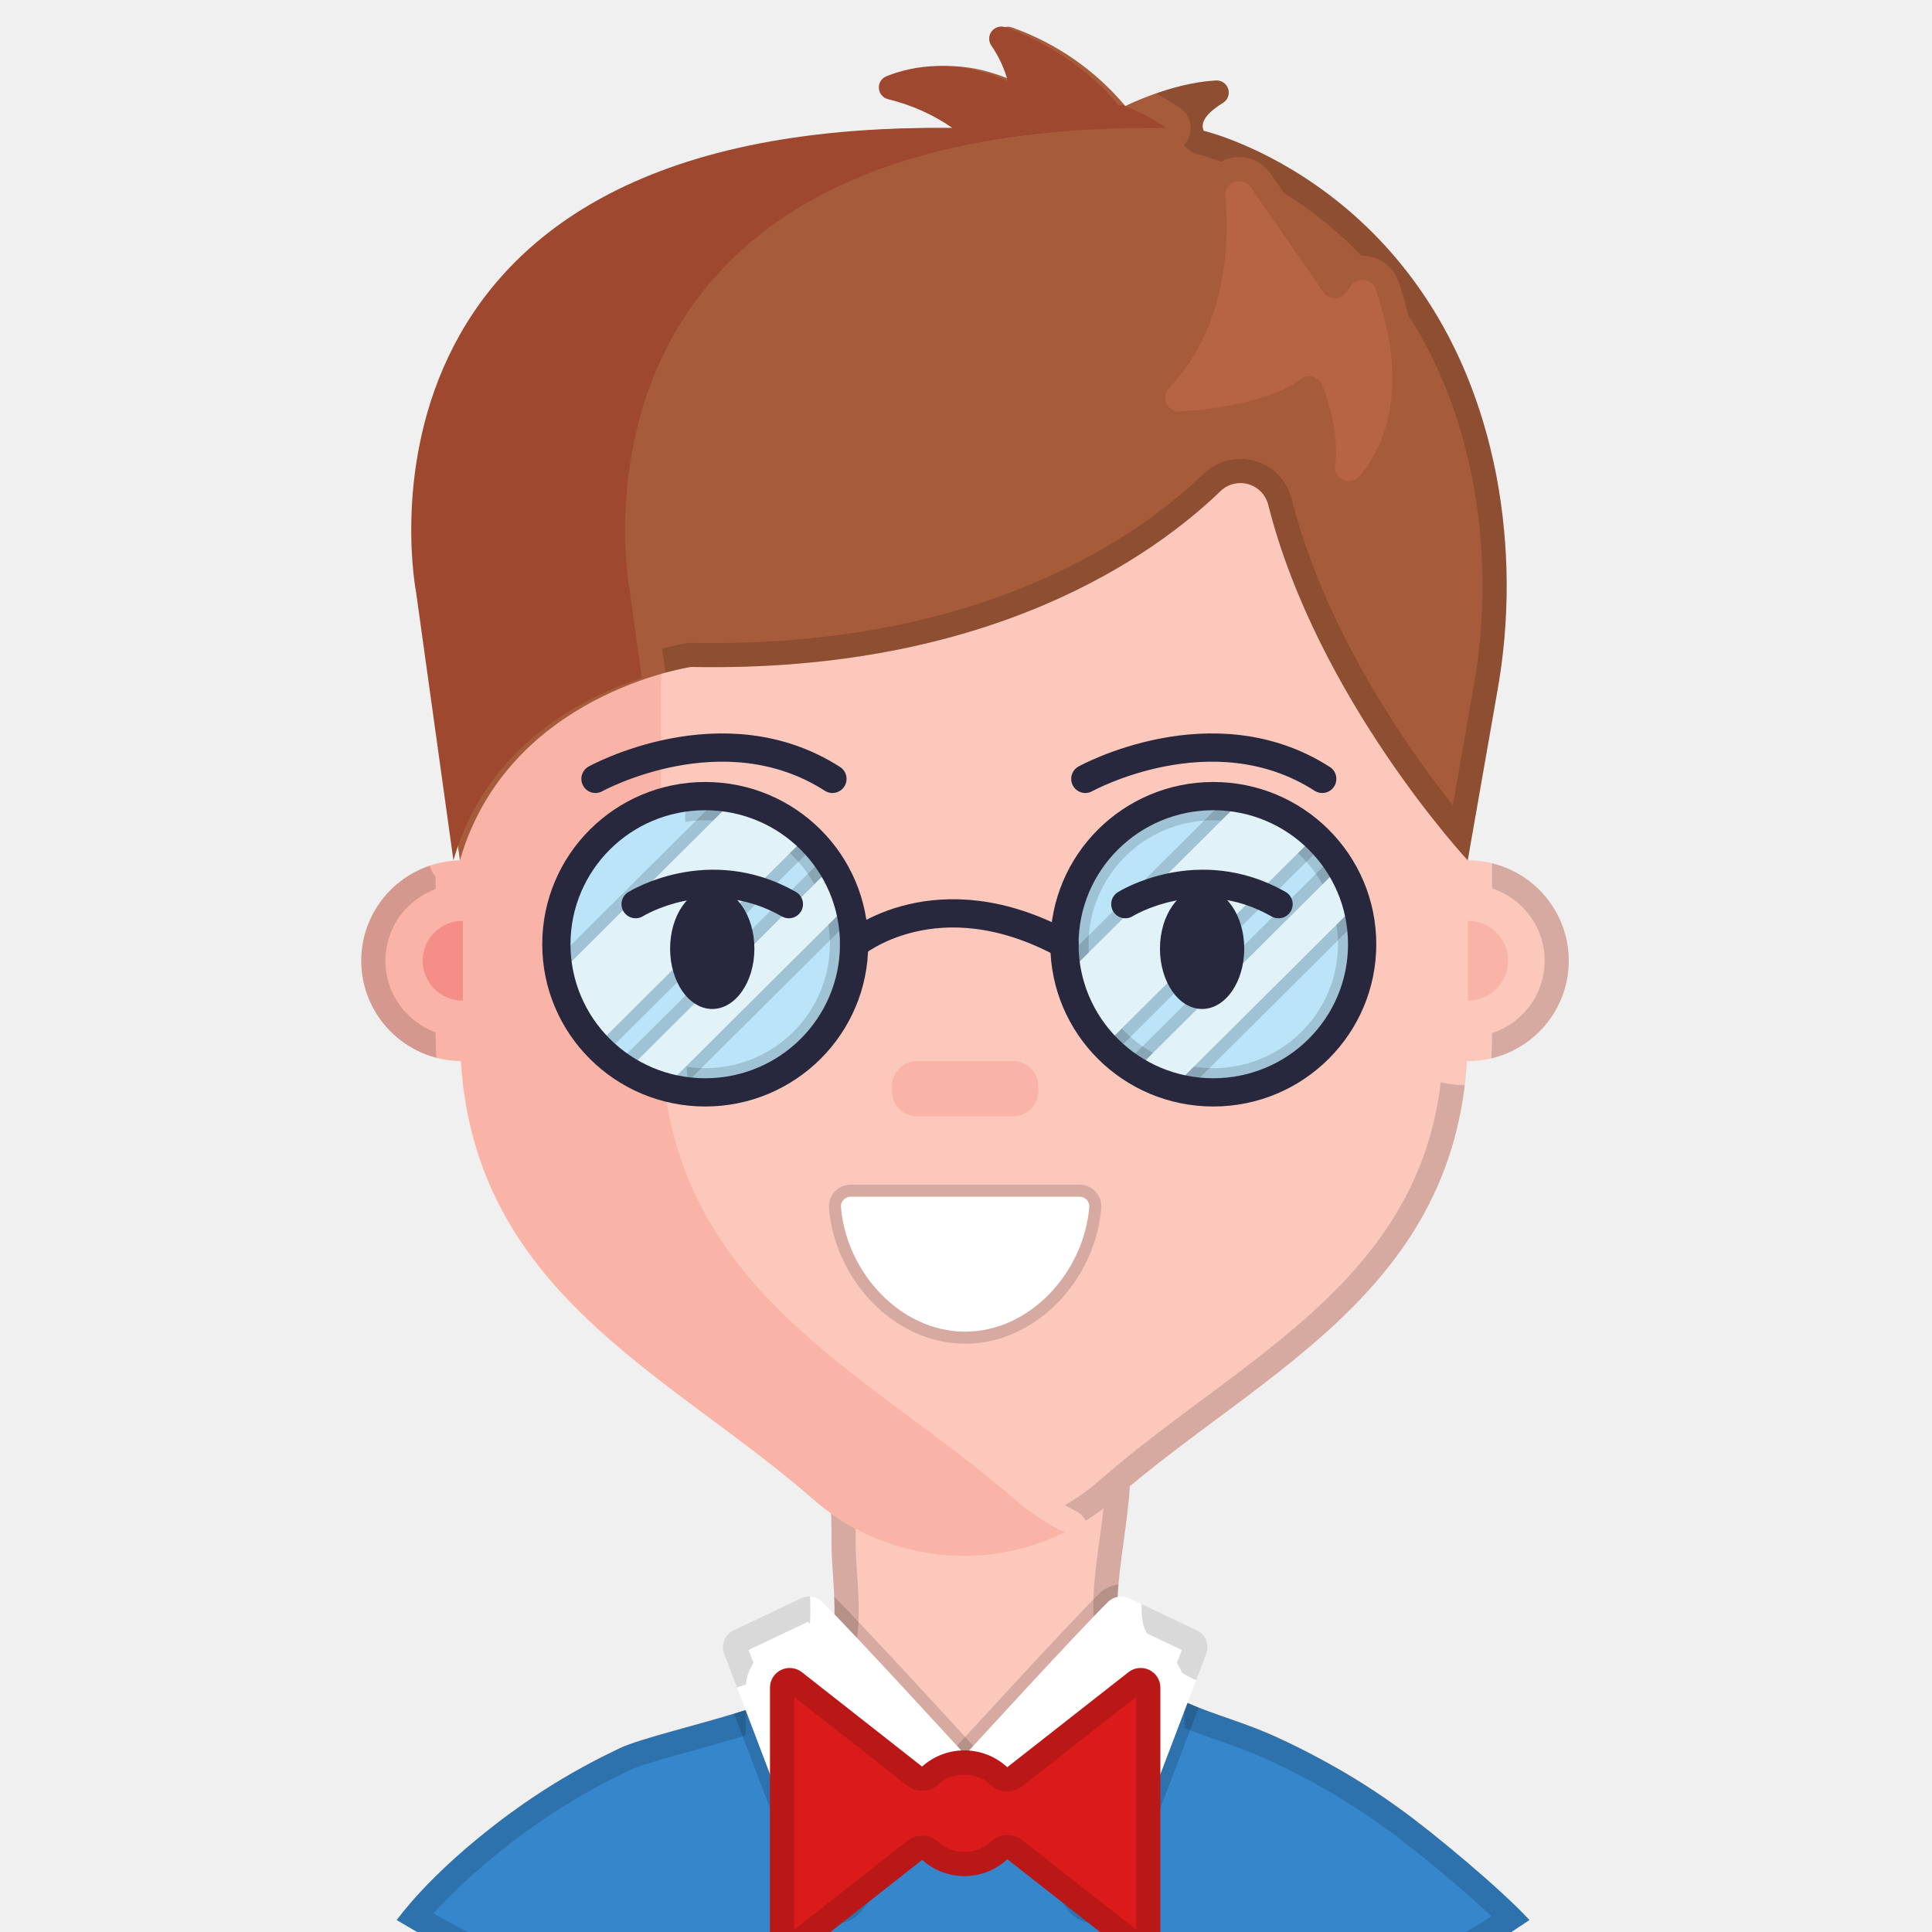
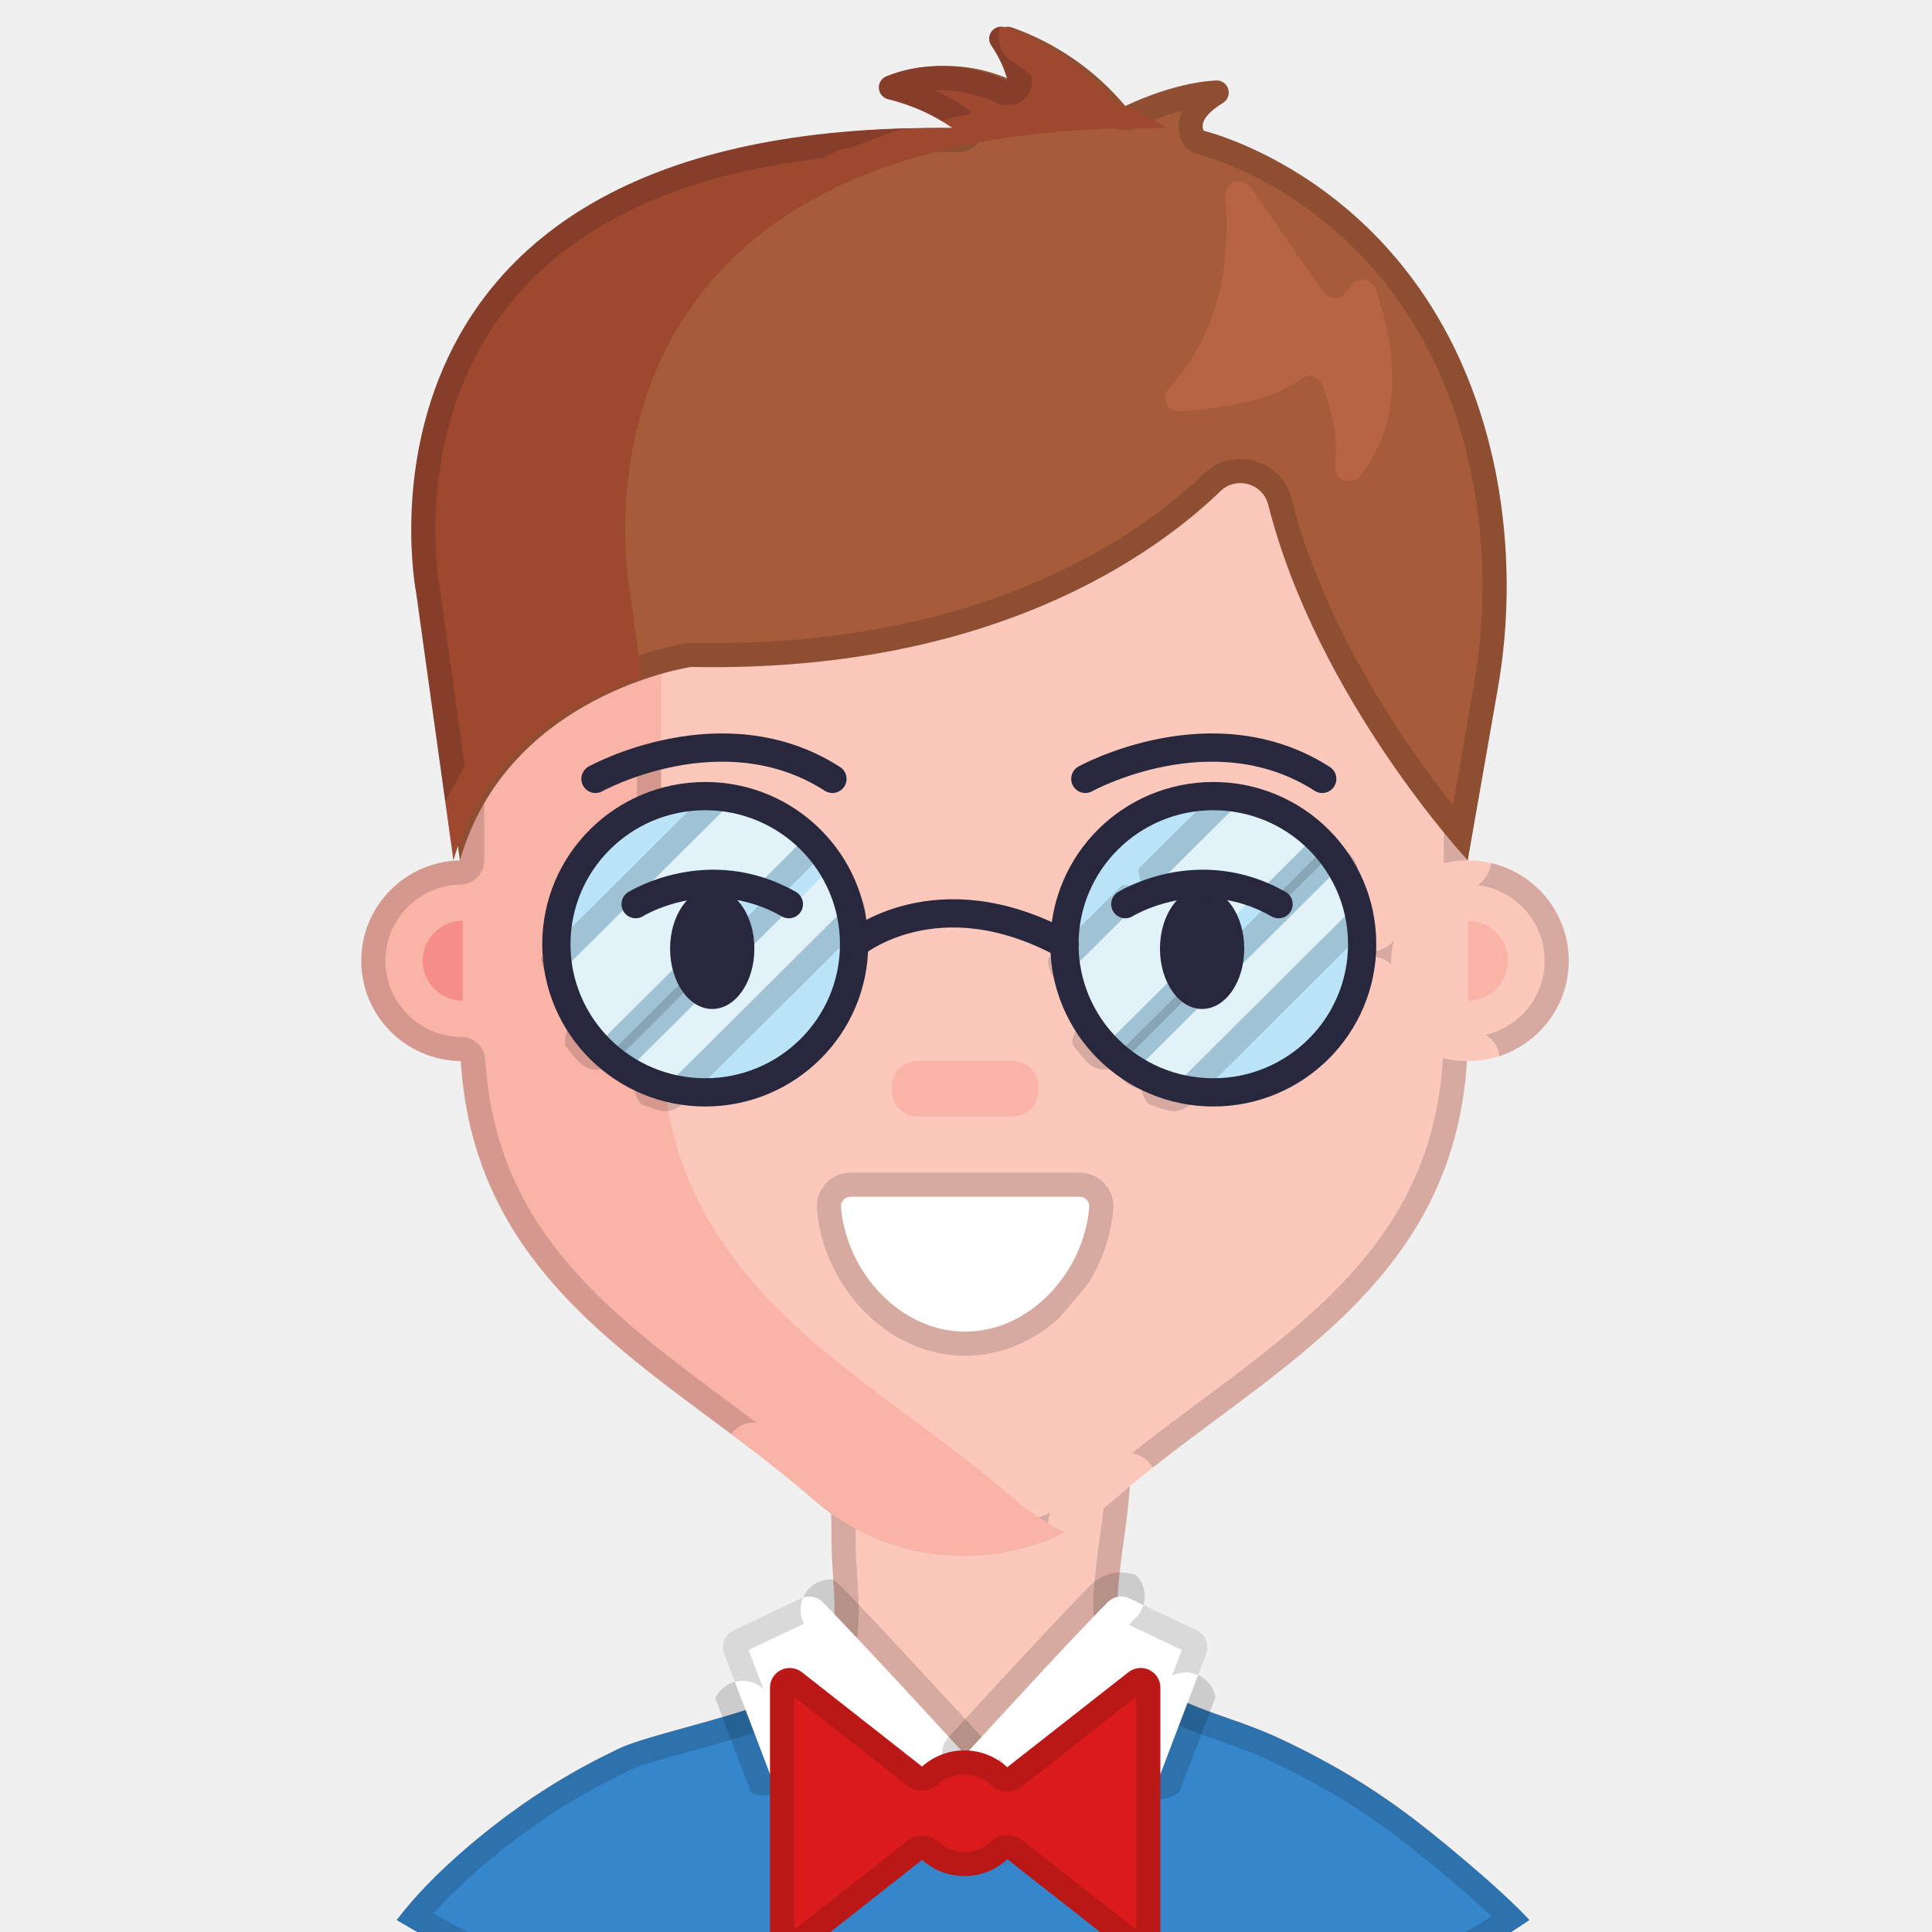
<svg xmlns="http://www.w3.org/2000/svg" id="Layer_1" viewBox="0 0 160 160">
+   <style>.abl{fill:none;stroke:#000;stroke-opacity:0.15;stroke-width:4;stroke-linejoin:round}.abc,.abk{fill:none;stroke:#000;stroke-width:5;stroke-linecap:round;stroke-linejoin:round}.abk{stroke:#fff}</style>
  <defs>
    <style>.cls-1{fill:#db1b1b;}.cls-2{fill:#fab3a7;}.cls-3{fill:#fcc8bc;}.cls-4{fill:#9e4830;}.cls-5{fill:#fff;}.cls-6{fill:#a65c3b;}.cls-7{fill:#f58d89;}.cls-8{fill:#bbe4f9;}.cls-9{fill:#3586cb;}.cls-10{fill:#e1f2f9;}.cls-11{fill:none;stroke:#27273d;stroke-linecap:round;stroke-width:2.339px;}.cls-12{fill:#b76444;}.cls-13{fill:#27273d;}</style>
  </defs>
  <g id="Avatars">
    <g id="Artboard">
      <g id="Men">
        <g id="Avatar-Users2_37">
          <g id="Icons">
            <g fill="#fcc8bc">
              <path d="M123.741,156.7c-27.288,16.146-61.293,16.032-88.471-.298,2.416-2.604,5.105-4.943,8.021-6.976,2.107-1.47,4.316-2.789,6.611-3.948l.776-.381c.205-.107.417-.207.625-.308,1.764-.832,6.486-1.909,10.45-3.165.705-.223,1.377-.446,2.015-.669h0c1.522-.558,2.795-1.153,3.517-1.772.111-.09.214-.188.309-.294.18-.208.342-.432.484-.669.773-1.26,1.008-2.841,1.031-4.506h0c.034-2.039-.249-4.188-.249-5.993,0-.896,0-1.671-.034-2.387h0c-.185-7.13-.964-4.927,5.223-6.993.706-.161,1.424-.266,2.146-.314,4.683-.461,15.116-.852,16.362.314.941.876,1.125,2.647,1.008,4.763h0c-.161,2.878-.887,6.395-1.008,9.159-.057,1.284.02,2.403.336,3.222.361.964.871,1.867,1.512,2.674h0c.485.602,1.05,1.136,1.68,1.588h0c.705.502,1.461.928,2.257,1.27h0c2.187.979,4.773,1.625,7.541,2.905,1.014.468,2.0.955,2.956,1.461.306.16.608.334.907.488,2.137,1.162,4.196,2.462,6.164,3.891,2.841,2.04,5.464,4.365,7.83,6.936h0Z" id="ab0" />
            </g>
-             <mask id="am0" maskUnits="userSpaceOnUse" x="0" y="0" width="160" height="160">
-               <use href="#ab0" fill="#fff" />
-               <use href="#ab1" fill="#000" stroke="#000" stroke-width="4" stroke-linejoin="round" />
-               <use href="#ab25" fill="#000" stroke="#000" stroke-width="4" stroke-linejoin="round" />
-             </mask>
-             <use href="#ab0" fill="none" stroke="#000" stroke-opacity="0.15" stroke-width="4" stroke-linejoin="round" mask="url(#am0)" />
-             <mask id="ao23_0" maskUnits="userSpaceOnUse" x="0" y="0" width="160" height="160">
+             <mask id="am0" maskUnits="userSpaceOnUse" x="-40" y="-40" width="240" height="240">
              <use href="#ab0" fill="#fff" />
            </mask>
-             <use href="#ab23" fill="none" stroke="#000" stroke-opacity="0.15" stroke-width="2" stroke-linejoin="round" mask="url(#ao23_0)" />
-             <mask id="ao24_0" maskUnits="userSpaceOnUse" x="0" y="0" width="160" height="160">
-               <use href="#ab0" fill="#fff" />
-             </mask>
-             <use href="#ab24" fill="none" stroke="#000" stroke-opacity="0.15" stroke-width="2" stroke-linejoin="round" mask="url(#ao24_0)" />
+             <use class="abl" href="#ab0" mask="url(#am0)" />
            <g fill="#3586cb">
              <path d="M123.731,160.954c-27.288,16.146-63.7,14.385-90.878-1.945,2.932-3.89,7.522-7.55,10.439-9.583,2.107-1.47,4.316-2.789,6.611-3.948l.776-.381c.205-.107.417-.207.625-.308,1.764-.832,6.486-1.909,10.45-3.165.705-.223,1.377-.446,2.015-.669,1.522-.558,2.795-1.153,3.517-1.772.111-.09.214-.188.309-.294.18-.208.342-.432.484-.669l9.197,7.437,1.424,1.147,1.283,1.036,1.29-.866,1.575-1.06,7.961-5.348h.017l3.561-2.4c.485.602,1.05,1.136,1.68,1.588.705.502,1.461.928,2.257,1.27,2.187.979,4.773,1.625,7.541,2.905,1.014.468,2.0.955,2.956,1.461.306.16.608.334.907.488,2.137,1.162,4.196,2.462,6.164,3.891,2.847,2.037,8.399,6.669,10.771,9.239l-2.932,1.945Z" id="ab1" />
            </g>
-             <mask id="am1" maskUnits="userSpaceOnUse" x="0" y="0" width="160" height="160">
-               <use href="#ab1" fill="#fff" />
-               <use href="#ab25" fill="#000" stroke="#000" stroke-width="4" stroke-linejoin="round" />
-             </mask>
-             <use href="#ab1" fill="none" stroke="#000" stroke-opacity="0.15" stroke-width="4" stroke-linejoin="round" mask="url(#am1)" />
-             <mask id="ao23_1" maskUnits="userSpaceOnUse" x="0" y="0" width="160" height="160">
+             <mask id="am1" maskUnits="userSpaceOnUse" x="-40" y="-40" width="240" height="240">
              <use href="#ab1" fill="#fff" />
            </mask>
-             <use href="#ab23" fill="none" stroke="#000" stroke-opacity="0.15" stroke-width="2" stroke-linejoin="round" mask="url(#ao23_1)" />
-             <mask id="ao24_1" maskUnits="userSpaceOnUse" x="0" y="0" width="160" height="160">
-               <use href="#ab1" fill="#fff" />
-             </mask>
-             <use href="#ab24" fill="none" stroke="#000" stroke-opacity="0.15" stroke-width="2" stroke-linejoin="round" mask="url(#ao24_1)" />
+             <use class="abl" href="#ab1" mask="url(#am1)" />
            <g fill="#fcc8bc">
              <path d="M121.565,57.266v28.252c0,21.059-16.852,27.828-29.143,38.544-7.173,6.382-18.02,6.382-25.193,0-12.294-10.717-29.15-17.472-29.15-38.544v-28.252c0-12.96,6.07-24.432,15.374-31.404,6.059-4.594,13.464-7.086,21.082-7.093h10.598c7.617.007,15.023,2.499,21.082,7.093,9.284,6.973,15.351,18.445,15.351,31.404Z" id="ab2" />
            </g>
-             <mask id="am2" maskUnits="userSpaceOnUse" x="0" y="0" width="160" height="160">
+             <mask id="am2" maskUnits="userSpaceOnUse" x="-40" y="-40" width="240" height="240">
              <use href="#ab2" fill="#fff" />
-               <use href="#ab3" fill="#000" stroke="#000" stroke-width="4" stroke-linejoin="round" />
-               <use href="#ab4" fill="#000" stroke="#000" stroke-width="4" stroke-linejoin="round" />
-               <use href="#ab7" fill="#000" stroke="#000" stroke-width="4" stroke-linejoin="round" />
-               <use href="#ab11" fill="#000" stroke="#000" stroke-width="4" stroke-linejoin="round" />
-               <use href="#ab12" fill="#000" stroke="#000" stroke-width="4" stroke-linejoin="round" />
-               <use href="#ab30" fill="#000" stroke="#000" stroke-width="4" stroke-linejoin="round" />
+               <polyline class="abc" points="93.3,122.8 89.3,126.2" />
            </mask>
-             <use href="#ab2" fill="none" stroke="#000" stroke-opacity="0.15" stroke-width="4" stroke-linejoin="round" mask="url(#am2)" />
-             <mask id="ao10_2" maskUnits="userSpaceOnUse" x="0" y="0" width="160" height="160">
-               <use href="#ab2" fill="#fff" />
-             </mask>
-             <use href="#ab10" fill="none" stroke="#000" stroke-opacity="0.15" stroke-width="2" stroke-linejoin="round" mask="url(#ao10_2)" />
-             <mask id="ao15_2" maskUnits="userSpaceOnUse" x="0" y="0" width="160" height="160">
-               <use href="#ab2" fill="#fff" />
-             </mask>
-             <use href="#ab15" fill="none" stroke="#000" stroke-opacity="0.15" stroke-width="2" stroke-linejoin="round" mask="url(#ao15_2)" />
-             <mask id="ao16_2" maskUnits="userSpaceOnUse" x="0" y="0" width="160" height="160">
-               <use href="#ab2" fill="#fff" />
-             </mask>
-             <use href="#ab16" fill="none" stroke="#000" stroke-opacity="0.15" stroke-width="2" stroke-linejoin="round" mask="url(#ao16_2)" />
-             <mask id="ao19_2" maskUnits="userSpaceOnUse" x="0" y="0" width="160" height="160">
-               <use href="#ab2" fill="#fff" />
-             </mask>
-             <use href="#ab19" fill="none" stroke="#000" stroke-opacity="0.15" stroke-width="2" stroke-linejoin="round" mask="url(#ao19_2)" />
-             <mask id="ao20_2" maskUnits="userSpaceOnUse" x="0" y="0" width="160" height="160">
-               <use href="#ab2" fill="#fff" />
-             </mask>
-             <use href="#ab20" fill="none" stroke="#000" stroke-opacity="0.15" stroke-width="2" stroke-linejoin="round" mask="url(#ao20_2)" />
+             <use class="abl" href="#ab2" mask="url(#am2)" />
            <g fill="#fab3a7">
              <path d="M54.746,85.521v-28.256c0-20.173,14.696-36.729,33.409-38.36-1.008-.094-2.015-.137-3.047-.137h-10.564c-20.138,0-36.439,17.238-36.439,38.498v13.986c-4.548.091-8.187,3.785-8.187,8.312s3.639,8.221,8.187,8.312h.081c1.213,19.24,17.242,25.886,29.059,36.188,5.737,5.114,14.023,6.239,20.927,2.841-1.544-.754-2.979-1.71-4.269-2.841-12.304-10.713-29.157-17.469-29.157-38.541Z" id="ab3" />
            </g>
-             <mask id="am3" maskUnits="userSpaceOnUse" x="0" y="0" width="160" height="160">
+             <mask id="am3" maskUnits="userSpaceOnUse" x="-40" y="-40" width="240" height="240">
              <use href="#ab3" fill="#fff" />
-               <use href="#ab2" fill="#000" stroke="#000" stroke-width="4" stroke-linejoin="round" />
-               <use href="#ab7" fill="#000" stroke="#000" stroke-width="4" stroke-linejoin="round" />
-               <use href="#ab11" fill="#000" stroke="#000" stroke-width="4" stroke-linejoin="round" />
-               <use href="#ab12" fill="#000" stroke="#000" stroke-width="4" stroke-linejoin="round" />
+               <polyline class="abc" points="79.7,128.8 75.0,128.2 70.7,126.5 62.5,120.3" />
+               <polyline class="abc" points="54.5,56.0 54.5,61.0" />
+               <polyline class="abc" points="55.2,91.3 56.8,97.7 61.5,105.3 67.7,111.5 87.8,126.7 85.7,127.8 79.7,128.8" />
            </mask>
-             <use href="#ab3" fill="none" stroke="#000" stroke-opacity="0.15" stroke-width="4" stroke-linejoin="round" mask="url(#am3)" />
-             <mask id="ao10_3" maskUnits="userSpaceOnUse" x="0" y="0" width="160" height="160">
-               <use href="#ab3" fill="#fff" />
-             </mask>
-             <use href="#ab10" fill="none" stroke="#000" stroke-opacity="0.15" stroke-width="2" stroke-linejoin="round" mask="url(#ao10_3)" />
-             <mask id="ao14_3" maskUnits="userSpaceOnUse" x="0" y="0" width="160" height="160">
-               <use href="#ab3" fill="#fff" />
-             </mask>
-             <use href="#ab14" fill="none" stroke="#000" stroke-opacity="0.15" stroke-width="2" stroke-linejoin="round" mask="url(#ao14_3)" />
-             <mask id="ao15_3" maskUnits="userSpaceOnUse" x="0" y="0" width="160" height="160">
-               <use href="#ab3" fill="#fff" />
-             </mask>
-             <use href="#ab15" fill="none" stroke="#000" stroke-opacity="0.15" stroke-width="2" stroke-linejoin="round" mask="url(#ao15_3)" />
-             <mask id="ao16_3" maskUnits="userSpaceOnUse" x="0" y="0" width="160" height="160">
-               <use href="#ab3" fill="#fff" />
-             </mask>
-             <use href="#ab16" fill="none" stroke="#000" stroke-opacity="0.15" stroke-width="2" stroke-linejoin="round" mask="url(#ao16_3)" />
-             <mask id="ao18_3" maskUnits="userSpaceOnUse" x="0" y="0" width="160" height="160">
-               <use href="#ab3" fill="#fff" />
-             </mask>
-             <use href="#ab18" fill="none" stroke="#000" stroke-opacity="0.15" stroke-width="2" stroke-linejoin="round" mask="url(#ao18_3)" />
-             <mask id="ao19_3" maskUnits="userSpaceOnUse" x="0" y="0" width="160" height="160">
-               <use href="#ab3" fill="#fff" />
-             </mask>
-             <use href="#ab19" fill="none" stroke="#000" stroke-opacity="0.15" stroke-width="2" stroke-linejoin="round" mask="url(#ao19_3)" />
+             <use class="abl" href="#ab3" mask="url(#am3)" />
            <g fill="#fcc8bc">
              <ellipse cx="121.565" cy="79.565" rx="8.354" ry="8.313" id="ab4" />
            </g>
-             <mask id="am4" maskUnits="userSpaceOnUse" x="0" y="0" width="160" height="160">
+             <mask id="am4" maskUnits="userSpaceOnUse" x="-40" y="-40" width="240" height="240">
              <use href="#ab4" fill="#fff" />
-               <use href="#ab2" fill="#000" stroke="#000" stroke-width="4" stroke-linejoin="round" />
-               <use href="#ab11" fill="#000" stroke="#000" stroke-width="4" stroke-linejoin="round" />
+               <polyline class="abc" points="121.7,87.8 116.0,85.8 113.5,81.7" />
+               <polyline class="abc" points="113.5,76.3 116.7,72.5 121.0,71.2" />
            </mask>
-             <use href="#ab4" fill="none" stroke="#000" stroke-opacity="0.15" stroke-width="4" stroke-linejoin="round" mask="url(#am4)" />
-             <mask id="ao19_4" maskUnits="userSpaceOnUse" x="0" y="0" width="160" height="160">
-               <use href="#ab4" fill="#fff" />
-             </mask>
-             <use href="#ab19" fill="none" stroke="#000" stroke-opacity="0.15" stroke-width="2" stroke-linejoin="round" mask="url(#ao19_4)" />
-             <mask id="ao20_4" maskUnits="userSpaceOnUse" x="0" y="0" width="160" height="160">
-               <use href="#ab4" fill="#fff" />
-             </mask>
-             <use href="#ab20" fill="none" stroke="#000" stroke-opacity="0.15" stroke-width="2" stroke-linejoin="round" mask="url(#ao20_4)" />
+             <use class="abl" href="#ab4" mask="url(#am4)" />
            <path id="Path-5" class="cls-11" d="M49.315,64.503s10.531-5.836,19.624,0" />
            <path id="Path-6" class="cls-11" d="M89.882,64.503s10.531-5.836,19.62,0" />
-             <g fill="#fab3a7">
-               <rect x="73.859" y="87.875" width="12.136" height="4.579" rx="2.099" ry="2.099" id="ab7" />
-             </g>
-             <mask id="ao18_7" maskUnits="userSpaceOnUse" x="0" y="0" width="160" height="160">
-               <use href="#ab7" fill="#fff" />
-             </mask>
-             <use href="#ab18" fill="none" stroke="#000" stroke-opacity="0.15" stroke-width="2" stroke-linejoin="round" mask="url(#ao18_7)" />
-             <mask id="ao19_7" maskUnits="userSpaceOnUse" x="0" y="0" width="160" height="160">
-               <use href="#ab7" fill="#fff" />
-             </mask>
-             <use href="#ab19" fill="none" stroke="#000" stroke-opacity="0.15" stroke-width="2" stroke-linejoin="round" mask="url(#ao19_7)" />
+             <rect id="Rectangle" class="cls-2" x="73.859" y="87.875" width="12.136" height="4.579" rx="2.099" ry="2.099" />
            <path id="Path-7" class="cls-7" d="M38.327,76.259c-1.835,0-3.322,1.48-3.322,3.306s1.487,3.306,3.322,3.306v-6.612Z" />
            <path id="Path-8" class="cls-2" d="M121.568,82.871c1.835,0,3.322-1.48,3.322-3.306s-1.487-3.306-3.322-3.306v6.612Z" />
            <g fill="#fff">
              <path d="M70.446,99.106c-.224 0-.437.093-.589.257-.152.164-.228.383-.21.605.437,5.348,4.874,10.312,10.282,10.312h0c5.405,0,9.842-4.961,10.279-10.312.018-.222-.058-.441-.21-.605-.152-.164-.365-.257-.589-.257h-18.962Z" id="ab10" />
            </g>
-             <mask id="am10" maskUnits="userSpaceOnUse" x="0" y="0" width="160" height="160">
-               <use href="#ab10" fill="#fff" />
-               <use href="#ab2" fill="#000" stroke="#000" stroke-width="4" stroke-linejoin="round" />
-               <use href="#ab3" fill="#000" stroke="#000" stroke-width="4" stroke-linejoin="round" />
+             <mask id="ao10" maskUnits="userSpaceOnUse" x="-40" y="-40" width="240" height="240">
+               <polyline class="abk" points="80.7,110.2 76.3,109.5 71.8,106.0 69.8,102.0 70.0,98.8 89.3,98.8 90.2,100.0 89.0,103.8" />
+               <polyline class="abk" points="88.8,104.0 85.0,108.5 80.7,110.2" />
+               <use href="#ab10" fill="#000" />
            </mask>
-             <use href="#ab10" fill="none" stroke="#000" stroke-opacity="0.15" stroke-width="4" stroke-linejoin="round" mask="url(#am10)" />
+             <use class="abl" href="#ab10" mask="url(#ao10)" />
            <g fill="#a65c3b">
              <path d="M101.085,40.666c-5.556,5.348-19.093,15.065-43.849,14.567,0,0-15.18,2.206-19.147,16.018l-3.084-22.165S27.259,9.92,79.422,10.605c-1.611-1.113-3.415-1.92-5.321-2.38-.438-.091-.763-.459-.798-.903-.035-.444.228-.857.646-1.016,2.271-.892,5.794-1.498,10.047.428-.279-1.043-.734-2.032-1.344-2.925-.264-.36-.257-.851.017-1.204.274-.353.749-.484,1.166-.321,3.647,1.296,6.878,3.539,9.358,6.498,0,0,3.799-1.905,7.44-2.113.475-.056.925.228,1.076.68.151.452-.039.948-.454,1.185-1.065.669-1.931,1.474-1.575,2.296,0,0,19.543,4.569,24.226,28.476,1.133,5.95,1.161,12.057.084,18.017l-2.439,13.926s-12.482-13.414-16.53-29.479c-.213-.81-.84-1.447-1.65-1.675-.81-.228-1.68-.011-2.287.569Z" id="ab11" />
            </g>
-             <mask id="am11" maskUnits="userSpaceOnUse" x="0" y="0" width="160" height="160">
-               <use href="#ab11" fill="#fff" />
-               <use href="#ab12" fill="#000" stroke="#000" stroke-width="4" stroke-linejoin="round" />
-               <use href="#ab30" fill="#000" stroke="#000" stroke-width="4" stroke-linejoin="round" />
-             </mask>
-             <use href="#ab11" fill="none" stroke="#000" stroke-opacity="0.15" stroke-width="4" stroke-linejoin="round" mask="url(#am11)" />
-             <mask id="ao14_11" maskUnits="userSpaceOnUse" x="0" y="0" width="160" height="160">
+             <mask id="am11" maskUnits="userSpaceOnUse" x="-40" y="-40" width="240" height="240">
              <use href="#ab11" fill="#fff" />
            </mask>
-             <use href="#ab14" fill="none" stroke="#000" stroke-opacity="0.15" stroke-width="2" stroke-linejoin="round" mask="url(#ao14_11)" />
-             <mask id="ao15_11" maskUnits="userSpaceOnUse" x="0" y="0" width="160" height="160">
-               <use href="#ab11" fill="#fff" />
-             </mask>
-             <use href="#ab15" fill="none" stroke="#000" stroke-opacity="0.15" stroke-width="2" stroke-linejoin="round" mask="url(#ao15_11)" />
-             <mask id="ao16_11" maskUnits="userSpaceOnUse" x="0" y="0" width="160" height="160">
-               <use href="#ab11" fill="#fff" />
-             </mask>
-             <use href="#ab16" fill="none" stroke="#000" stroke-opacity="0.15" stroke-width="2" stroke-linejoin="round" mask="url(#ao16_11)" />
-             <mask id="ao18_11" maskUnits="userSpaceOnUse" x="0" y="0" width="160" height="160">
-               <use href="#ab11" fill="#fff" />
-             </mask>
-             <use href="#ab18" fill="none" stroke="#000" stroke-opacity="0.15" stroke-width="2" stroke-linejoin="round" mask="url(#ao18_11)" />
-             <mask id="ao19_11" maskUnits="userSpaceOnUse" x="0" y="0" width="160" height="160">
-               <use href="#ab11" fill="#fff" />
-             </mask>
-             <use href="#ab19" fill="none" stroke="#000" stroke-opacity="0.15" stroke-width="2" stroke-linejoin="round" mask="url(#ao19_11)" />
-             <mask id="ao20_11" maskUnits="userSpaceOnUse" x="0" y="0" width="160" height="160">
-               <use href="#ab11" fill="#fff" />
-             </mask>
-             <use href="#ab20" fill="none" stroke="#000" stroke-opacity="0.15" stroke-width="2" stroke-linejoin="round" mask="url(#ao20_11)" />
+             <use class="abl" href="#ab11" mask="url(#am11)" />
            <g fill="#9e4830">
              <path d="M96.604,10.605c-52.17-.669-44.427,38.481-44.427,38.481l.977,7.046c-4.736,1.551-12.859,5.552-15.603,15.119l-3.087-22.165S26.718,9.92,78.888,10.605c-1.61-1.114-3.412-1.922-5.317-2.383-.433-.095-.752-.461-.786-.9-.035-.44.223-.85.635-1.012,2.271-.899,5.794-1.498,10.047.425-.279-1.043-.734-2.032-1.344-2.925-.273-.358-.274-.853-.002-1.211.272-.359.751-.493,1.171-.33,2.72.975,5.223,2.471,7.366,4.402.647.584,1.255,1.21,1.817,1.875.064.074.124.144.188.224l.188-.094c1.333.47,2.595,1.119,3.752,1.929Z" id="ab12" />
            </g>
-             <mask id="am12" maskUnits="userSpaceOnUse" x="0" y="0" width="160" height="160">
+             <mask id="am12" maskUnits="userSpaceOnUse" x="-40" y="-40" width="240" height="240">
              <use href="#ab12" fill="#fff" />
-               <use href="#ab11" fill="#000" stroke="#000" stroke-width="4" stroke-linejoin="round" />
-               <use href="#ab30" fill="#000" stroke="#000" stroke-width="4" stroke-linejoin="round" />
+               <polyline class="abc" points="85.2,3.0 93.0,8.5" />
+               <polyline class="abc" points="93.2,8.7 96.0,10.5 89.0,10.8" />
+               <polyline class="abc" points="88.7,10.8 83.3,11.2" />
+               <polyline class="abc" points="83.2,11.3 75.3,13.2" />
+               <polyline class="abc" points="75.0,13.2 70.7,14.8" />
+               <polyline class="abc" points="70.3,14.8 67.0,16.5" />
+               <polyline class="abc" points="66.8,16.7 62.7,19.5" />
+               <polyline class="abc" points="62.5,19.7 58.2,23.7 55.8,27.0 52.8,34.7" />
+               <polyline class="abc" points="52.8,35.0 51.5,41.7 52.8,56.0 51.0,56.8" />
+               <polyline class="abc" points="50.7,56.8 47.8,58.3" />
+               <polyline class="abc" points="47.7,58.5 44.3,60.5 41.2,63.7 37.3,70.8" />
            </mask>
-             <use href="#ab12" fill="none" stroke="#000" stroke-opacity="0.15" stroke-width="4" stroke-linejoin="round" mask="url(#am12)" />
-             <mask id="ao14_12" maskUnits="userSpaceOnUse" x="0" y="0" width="160" height="160">
-               <use href="#ab12" fill="#fff" />
-             </mask>
-             <use href="#ab14" fill="none" stroke="#000" stroke-opacity="0.15" stroke-width="2" stroke-linejoin="round" mask="url(#ao14_12)" />
-             <mask id="ao15_12" maskUnits="userSpaceOnUse" x="0" y="0" width="160" height="160">
-               <use href="#ab12" fill="#fff" />
-             </mask>
-             <use href="#ab15" fill="none" stroke="#000" stroke-opacity="0.15" stroke-width="2" stroke-linejoin="round" mask="url(#ao15_12)" />
-             <mask id="ao16_12" maskUnits="userSpaceOnUse" x="0" y="0" width="160" height="160">
-               <use href="#ab12" fill="#fff" />
-             </mask>
-             <use href="#ab16" fill="none" stroke="#000" stroke-opacity="0.15" stroke-width="2" stroke-linejoin="round" mask="url(#ao16_12)" />
-             <mask id="ao18_12" maskUnits="userSpaceOnUse" x="0" y="0" width="160" height="160">
-               <use href="#ab12" fill="#fff" />
-             </mask>
-             <use href="#ab18" fill="none" stroke="#000" stroke-opacity="0.15" stroke-width="2" stroke-linejoin="round" mask="url(#ao18_12)" />
-             <mask id="ao19_12" maskUnits="userSpaceOnUse" x="0" y="0" width="160" height="160">
-               <use href="#ab12" fill="#fff" />
-             </mask>
-             <use href="#ab19" fill="none" stroke="#000" stroke-opacity="0.15" stroke-width="2" stroke-linejoin="round" mask="url(#ao19_12)" />
+             <use class="abl" href="#ab12" mask="url(#am12)" />
            <path id="Path-12" class="cls-4" d="M92.475,8.56c-.38-.124-.776-.241-1.189-.334-.322-.076-.587-.303-.712-.608-.125-.305-.093-.652.084-.93.647.583,1.254,1.208,1.817,1.872h0Z" />
-             <g fill="#bbe4f9">
-               <path d="M70.729,78.198c-.004,3.832-1.806,7.442-4.872,9.761s-7.043,3.08-10.755,2.059c-1.111-.304-2.173-.765-3.154-1.367-.935-.574-1.79-1.269-2.543-2.066-1.564-1.658-2.633-3.718-3.087-5.947-.162-.803-.244-1.621-.245-2.44.001-3.254,1.301-6.374,3.613-8.674,2.313-2.3,5.449-3.592,8.718-3.591.822,0,1.642.081,2.449.241,2.24.453,4.31,1.515,5.979,3.069.801.749,1.499,1.6,2.076,2.53.605.976,1.068,2.033,1.374,3.139.298,1.07.448,2.175.447,3.286Z" id="ab14" />
-             </g>
-             <mask id="am14" maskUnits="userSpaceOnUse" x="0" y="0" width="160" height="160">
-               <use href="#ab14" fill="#fff" />
-               <use href="#ab3" fill="#000" stroke="#000" stroke-width="4" stroke-linejoin="round" />
-               <use href="#ab11" fill="#000" stroke="#000" stroke-width="4" stroke-linejoin="round" />
-               <use href="#ab12" fill="#000" stroke="#000" stroke-width="4" stroke-linejoin="round" />
-             </mask>
-             <use href="#ab14" fill="none" stroke="#000" stroke-opacity="0.15" stroke-width="4" stroke-linejoin="round" mask="url(#am14)" />
-             <mask id="ao15_14" maskUnits="userSpaceOnUse" x="0" y="0" width="160" height="160">
-               <use href="#ab14" fill="#fff" />
-             </mask>
-             <use href="#ab15" fill="none" stroke="#000" stroke-opacity="0.15" stroke-width="2" stroke-linejoin="round" mask="url(#ao15_14)" />
-             <mask id="ao16_14" maskUnits="userSpaceOnUse" x="0" y="0" width="160" height="160">
-               <use href="#ab14" fill="#fff" />
-             </mask>
-             <use href="#ab16" fill="none" stroke="#000" stroke-opacity="0.15" stroke-width="2" stroke-linejoin="round" mask="url(#ao16_14)" />
+             <path id="Path-13" class="cls-8" d="M70.729,78.198c-.004,3.832-1.806,7.442-4.872,9.761s-7.043,3.08-10.755,2.059c-1.111-.304-2.173-.765-3.154-1.367-.935-.574-1.79-1.269-2.543-2.066-1.564-1.658-2.633-3.718-3.087-5.947-.162-.803-.244-1.621-.245-2.44.001-3.254,1.301-6.374,3.613-8.674,2.313-2.3,5.449-3.592,8.718-3.591.822,0,1.642.081,2.449.241,2.24.453,4.31,1.515,5.979,3.069.801.749,1.499,1.6,2.076,2.53.605.976,1.068,2.033,1.374,3.139.298,1.07.448,2.175.447,3.286Z" />
            <g fill="#e1f2f9">
              <path d="M66.832,69.243l-17.427,17.342c-1.564-1.658-2.633-3.718-3.087-5.947l14.535-14.464c2.24.453,4.31,1.515,5.979,3.069h0Z" id="ab15" />
            </g>
-             <mask id="am15" maskUnits="userSpaceOnUse" x="0" y="0" width="160" height="160">
-               <use href="#ab15" fill="#fff" />
-               <use href="#ab16" fill="#000" stroke="#000" stroke-width="4" stroke-linejoin="round" />
-               <use href="#ab2" fill="#000" stroke="#000" stroke-width="4" stroke-linejoin="round" />
-               <use href="#ab3" fill="#000" stroke="#000" stroke-width="4" stroke-linejoin="round" />
-               <use href="#ab11" fill="#000" stroke="#000" stroke-width="4" stroke-linejoin="round" />
-               <use href="#ab12" fill="#000" stroke="#000" stroke-width="4" stroke-linejoin="round" />
-               <use href="#ab14" fill="#000" stroke="#000" stroke-width="4" stroke-linejoin="round" />
+             <mask id="ao15" maskUnits="userSpaceOnUse" x="-40" y="-40" width="240" height="240">
+               <polyline class="abk" points="47.3,79.2 51.3,75.2" />
+               <polyline class="abk" points="53.8,72.7 59.5,67.3" />
+               <polyline class="abk" points="65.7,70.2 63.5,72.3" />
+               <polyline class="abk" points="55.3,80.5 53.3,82.5" />
+               <polyline class="abk" points="53.0,82.5 49.3,86.2" />
+               <use href="#ab15" fill="#000" />
            </mask>
-             <use href="#ab15" fill="none" stroke="#000" stroke-opacity="0.15" stroke-width="4" stroke-linejoin="round" mask="url(#am15)" />
+             <use class="abl" href="#ab15" mask="url(#ao15)" />
            <g fill="#e1f2f9">
              <path d="M70.282,74.912l-15.18,15.106c-1.111-.304-2.173-.765-3.154-1.367l16.96-16.877c.605.976,1.068,2.033,1.374,3.139h0Z" id="ab16" />
            </g>
-             <mask id="am16" maskUnits="userSpaceOnUse" x="0" y="0" width="160" height="160">
-               <use href="#ab16" fill="#fff" />
-               <use href="#ab15" fill="#000" stroke="#000" stroke-width="4" stroke-linejoin="round" />
-               <use href="#ab2" fill="#000" stroke="#000" stroke-width="4" stroke-linejoin="round" />
-               <use href="#ab3" fill="#000" stroke="#000" stroke-width="4" stroke-linejoin="round" />
-               <use href="#ab11" fill="#000" stroke="#000" stroke-width="4" stroke-linejoin="round" />
-               <use href="#ab12" fill="#000" stroke="#000" stroke-width="4" stroke-linejoin="round" />
-               <use href="#ab14" fill="#000" stroke="#000" stroke-width="4" stroke-linejoin="round" />
+             <mask id="ao16" maskUnits="userSpaceOnUse" x="-40" y="-40" width="240" height="240">
+               <polyline class="abk" points="52.8,87.3 57.2,83.0" />
+               <polyline class="abk" points="62.3,77.8 64.3,75.8" />
+               <polyline class="abk" points="69.2,75.7 55.0,89.8" />
+               <use href="#ab16" fill="#000" />
            </mask>
-             <use href="#ab16" fill="none" stroke="#000" stroke-opacity="0.15" stroke-width="4" stroke-linejoin="round" mask="url(#am16)" />
+             <use class="abl" href="#ab16" mask="url(#ao16)" />
            <ellipse id="Oval-2" class="cls-11" cx="58.404" cy="78.198" rx="12.328" ry="12.268" />
-             <g fill="#bbe4f9">
-               <path d="M112.808,78.198c-.004,3.833-1.806,7.443-4.873,9.762-3.066,2.319-7.045,3.08-10.757,2.057-1.111-.305-2.173-.765-3.154-1.367-.934-.574-1.788-1.269-2.539-2.066-1.565-1.658-2.635-3.717-3.09-5.947-.161-.804-.242-1.621-.242-2.44,0-3.253,1.299-6.373,3.611-8.673,2.312-2.3,5.448-3.592,8.717-3.591.822,0,1.642.081,2.449.241,2.24.452,4.31,1.514,5.979,3.069.801.749,1.499,1.6,2.076,2.53.605.976,1.068,2.033,1.374,3.139.299,1.07.451,2.175.45,3.286Z" id="ab18" />
-             </g>
-             <mask id="am18" maskUnits="userSpaceOnUse" x="0" y="0" width="160" height="160">
-               <use href="#ab18" fill="#fff" />
-               <use href="#ab3" fill="#000" stroke="#000" stroke-width="4" stroke-linejoin="round" />
-               <use href="#ab7" fill="#000" stroke="#000" stroke-width="4" stroke-linejoin="round" />
-               <use href="#ab11" fill="#000" stroke="#000" stroke-width="4" stroke-linejoin="round" />
-               <use href="#ab12" fill="#000" stroke="#000" stroke-width="4" stroke-linejoin="round" />
-             </mask>
-             <use href="#ab18" fill="none" stroke="#000" stroke-opacity="0.15" stroke-width="4" stroke-linejoin="round" mask="url(#am18)" />
-             <mask id="ao19_18" maskUnits="userSpaceOnUse" x="0" y="0" width="160" height="160">
-               <use href="#ab18" fill="#fff" />
-             </mask>
-             <use href="#ab19" fill="none" stroke="#000" stroke-opacity="0.15" stroke-width="2" stroke-linejoin="round" mask="url(#ao19_18)" />
-             <mask id="ao20_18" maskUnits="userSpaceOnUse" x="0" y="0" width="160" height="160">
-               <use href="#ab18" fill="#fff" />
-             </mask>
-             <use href="#ab20" fill="none" stroke="#000" stroke-opacity="0.15" stroke-width="2" stroke-linejoin="round" mask="url(#ao20_18)" />
+             <path id="Path-16" class="cls-8" d="M112.808,78.198c-.004,3.833-1.806,7.443-4.873,9.762-3.066,2.319-7.045,3.08-10.757,2.057-1.111-.305-2.173-.765-3.154-1.367-.934-.574-1.788-1.269-2.539-2.066-1.565-1.658-2.635-3.717-3.09-5.947-.161-.804-.242-1.621-.242-2.44,0-3.253,1.299-6.373,3.611-8.673,2.312-2.3,5.448-3.592,8.717-3.591.822,0,1.642.081,2.449.241,2.24.452,4.31,1.514,5.979,3.069.801.749,1.499,1.6,2.076,2.53.605.976,1.068,2.033,1.374,3.139.299,1.07.451,2.175.45,3.286Z" />
            <g fill="#e1f2f9">
              <path d="M108.908,69.243l-17.424,17.342c-1.565-1.658-2.635-3.717-3.09-5.947l14.541-14.464c2.238.453,4.305,1.515,5.972,3.069Z" id="ab19" />
            </g>
-             <mask id="am19" maskUnits="userSpaceOnUse" x="0" y="0" width="160" height="160">
-               <use href="#ab19" fill="#fff" />
-               <use href="#ab20" fill="#000" stroke="#000" stroke-width="4" stroke-linejoin="round" />
-               <use href="#ab2" fill="#000" stroke="#000" stroke-width="4" stroke-linejoin="round" />
-               <use href="#ab3" fill="#000" stroke="#000" stroke-width="4" stroke-linejoin="round" />
-               <use href="#ab4" fill="#000" stroke="#000" stroke-width="4" stroke-linejoin="round" />
-               <use href="#ab7" fill="#000" stroke="#000" stroke-width="4" stroke-linejoin="round" />
-               <use href="#ab11" fill="#000" stroke="#000" stroke-width="4" stroke-linejoin="round" />
-               <use href="#ab12" fill="#000" stroke="#000" stroke-width="4" stroke-linejoin="round" />
-               <use href="#ab18" fill="#000" stroke="#000" stroke-width="4" stroke-linejoin="round" />
+             <mask id="ao19" maskUnits="userSpaceOnUse" x="-40" y="-40" width="240" height="240">
+               <polyline class="abk" points="89.3,79.5 93.0,75.8" />
+               <polyline class="abk" points="96.8,72.0 101.5,67.3" />
+               <polyline class="abk" points="107.7,70.2 105.0,72.8" />
+               <polyline class="abk" points="96.3,81.5 91.3,86.5" />
+               <use href="#ab19" fill="#000" />
            </mask>
-             <use href="#ab19" fill="none" stroke="#000" stroke-opacity="0.15" stroke-width="4" stroke-linejoin="round" mask="url(#am19)" />
+             <use class="abl" href="#ab19" mask="url(#ao19)" />
            <g fill="#e1f2f9">
              <path d="M112.358,74.912l-15.18,15.106c-1.111-.305-2.173-.765-3.154-1.367l16.973-16.877c.601.977,1.059,2.034,1.36,3.139Z" id="ab20" />
            </g>
-             <mask id="am20" maskUnits="userSpaceOnUse" x="0" y="0" width="160" height="160">
-               <use href="#ab20" fill="#fff" />
-               <use href="#ab19" fill="#000" stroke="#000" stroke-width="4" stroke-linejoin="round" />
-               <use href="#ab2" fill="#000" stroke="#000" stroke-width="4" stroke-linejoin="round" />
-               <use href="#ab4" fill="#000" stroke="#000" stroke-width="4" stroke-linejoin="round" />
-               <use href="#ab11" fill="#000" stroke="#000" stroke-width="4" stroke-linejoin="round" />
-               <use href="#ab18" fill="#000" stroke="#000" stroke-width="4" stroke-linejoin="round" />
+             <mask id="ao20" maskUnits="userSpaceOnUse" x="-40" y="-40" width="240" height="240">
+               <polyline class="abk" points="94.8,87.7 99.0,83.5" />
+               <polyline class="abk" points="102.8,79.7 110.0,72.5" />
+               <polyline class="abk" points="111.2,75.7 97.0,89.8" />
+               <use href="#ab20" fill="#000" />
            </mask>
-             <use href="#ab20" fill="none" stroke="#000" stroke-opacity="0.15" stroke-width="4" stroke-linejoin="round" mask="url(#am20)" />
+             <use class="abl" href="#ab20" mask="url(#ao20)" />
            <ellipse id="Oval-3" class="cls-11" cx="100.48" cy="78.198" rx="12.328" ry="12.268" />
            <path id="Path-19" class="cls-11" d="M70.729,78.198s6.836-5.756,17.424,0" />
            <g fill="#fff">
              <path d="M66.338,132.369l-5.583,2.647c-.728.343-1.069,1.186-.783,1.935l7.692,20.223c.211.583.73,1.003,1.347,1.089.617.086,1.231-.175,1.596-.678l9.254-12.338s-8.928-9.764-11.757-12.582c-.465-.464-1.174-.583-1.767-.298Z" id="ab23" />
            </g>
-             <mask id="am23" maskUnits="userSpaceOnUse" x="0" y="0" width="160" height="160">
+             <mask id="am23" maskUnits="userSpaceOnUse" x="-40" y="-40" width="240" height="240">
              <use href="#ab23" fill="#fff" />
-               <use href="#ab0" fill="#000" stroke="#000" stroke-width="4" stroke-linejoin="round" />
-               <use href="#ab1" fill="#000" stroke="#000" stroke-width="4" stroke-linejoin="round" />
-               <use href="#ab25" fill="#000" stroke="#000" stroke-width="4" stroke-linejoin="round" />
+               <polyline class="abc" points="63.3,146.2 61.5,141.7" />
+               <polyline class="abc" points="68.8,133.3 79.2,144.7" />
            </mask>
-             <use href="#ab23" fill="none" stroke="#000" stroke-opacity="0.15" stroke-width="4" stroke-linejoin="round" mask="url(#am23)" />
+             <use class="abl" href="#ab23" mask="url(#am23)" />
+             <mask id="ao23" maskUnits="userSpaceOnUse" x="-40" y="-40" width="240" height="240">
+               <polyline class="abk" points="63.3,146.2 61.5,141.7" />
+               <polyline class="abk" points="68.8,133.3 79.2,144.7" />
+               <use href="#ab23" fill="#000" />
+             </mask>
+             <use class="abl" href="#ab23" mask="url(#ao23)" />
            <g fill="#fff">
              <path d="M91.76,132.666c-2.842,2.818-11.757,12.582-11.757,12.582l9.254,12.338c.364.503.979.764,1.596.678s1.136-.505,1.347-1.089l7.696-20.223c.286-.75-.055-1.592-.783-1.935l-5.583-2.647c-.593-.287-1.305-.168-1.77.298Z" id="ab24" />
            </g>
-             <mask id="am24" maskUnits="userSpaceOnUse" x="0" y="0" width="160" height="160">
+             <mask id="am24" maskUnits="userSpaceOnUse" x="-40" y="-40" width="240" height="240">
              <use href="#ab24" fill="#fff" />
-               <use href="#ab0" fill="#000" stroke="#000" stroke-width="4" stroke-linejoin="round" />
-               <use href="#ab1" fill="#000" stroke="#000" stroke-width="4" stroke-linejoin="round" />
-               <use href="#ab25" fill="#000" stroke="#000" stroke-width="4" stroke-linejoin="round" />
+               <polyline class="abc" points="80.2,144.7 92.3,132.2" />
+               <polyline class="abc" points="98.2,141.0 96.0,146.5" />
            </mask>
-             <use href="#ab24" fill="none" stroke="#000" stroke-opacity="0.15" stroke-width="4" stroke-linejoin="round" mask="url(#am24)" />
+             <use class="abl" href="#ab24" mask="url(#am24)" />
+             <mask id="ao24" maskUnits="userSpaceOnUse" x="-40" y="-40" width="240" height="240">
+               <polyline class="abk" points="80.2,144.7 92.3,132.2" />
+               <polyline class="abk" points="98.2,141.0 96.0,146.5" />
+               <use href="#ab24" fill="#000" />
+             </mask>
+             <use class="abl" href="#ab24" mask="url(#ao24)" />
            <g fill="#db1b1b">
              <path d="M83.416,146.355c-1.981-1.837-5.045-1.86-7.054-.053l-9.956-7.819c-.49-.384-1.158-.456-1.719-.185-.561.271-.918.837-.918,1.458v20.828c0,.621.357,1.187.918,1.458.561.271,1.229.199,1.719-.185l9.963-7.832c2.007,1.812,5.075,1.788,7.054-.053l10.034,7.872c.49.384,1.158.456,1.719.185.561-.271.918-.837.918-1.458v-20.815c0-.621-.357-1.187-.918-1.458-.561-.271-1.229-.199-1.719.185l-10.04,7.872Z" id="ab25" />
            </g>
-             <mask id="am25" maskUnits="userSpaceOnUse" x="0" y="0" width="160" height="160">
+             <mask id="am25" maskUnits="userSpaceOnUse" x="-40" y="-40" width="240" height="240">
              <use href="#ab25" fill="#fff" />
            </mask>
-             <use href="#ab25" fill="none" stroke="#000" stroke-opacity="0.15" stroke-width="4" stroke-linejoin="round" mask="url(#am25)" />
+             <use class="abl" href="#ab25" mask="url(#am25)" />
            <ellipse id="Oval-4" class="cls-13" cx="58.985" cy="78.562" rx="3.49" ry="4.997" />
            <ellipse id="Oval-5" class="cls-13" cx="99.553" cy="78.562" rx="3.49" ry="4.997" />
            <path id="Path-23" class="cls-11" d="M52.64,74.878s6.03-3.787,12.691,0" />
            <path id="Path-24" class="cls-11" d="M93.194,74.878s6.026-3.787,12.691,0" />
-             <g fill="#b76444">
-               <path d="M101.471,16.261c.396,4.486-.057,10.984-4.659,15.881-.328.342-.412.851-.209,1.279.202.429.648.689,1.123.656,3.05-.211,7.524-.842,9.993-2.674.286-.224.662-.3,1.014-.206.352.094.638.348.773.684.621,1.604,1.391,4.212,1.058,6.685-.059.509.228.996.705,1.192s1.025.053,1.344-.35c2.207-2.674,4.061-7.471,1.31-15.46-.141-.401-.494-.692-.917-.755-.423-.063-.846.112-1.099.454l-.427.575c-.22.299-.573.474-.946.469-.373-.005-.72-.19-.932-.495l-6.03-8.691c-.295-.437-.85-.618-1.348-.439s-.809.671-.755,1.195Z" id="ab30" />
-             </g>
+             <path id="Path-25" class="cls-12" d="M101.471,16.261c.396,4.486-.057,10.984-4.659,15.881-.328.342-.412.851-.209,1.279.202.429.648.689,1.123.656,3.05-.211,7.524-.842,9.993-2.674.286-.224.662-.3,1.014-.206.352.094.638.348.773.684.621,1.604,1.391,4.212,1.058,6.685-.059.509.228.996.705,1.192s1.025.053,1.344-.35c2.207-2.674,4.061-7.471,1.31-15.46-.141-.401-.494-.692-.917-.755-.423-.063-.846.112-1.099.454l-.427.575c-.22.299-.573.474-.946.469-.373-.005-.72-.19-.932-.495l-6.03-8.691c-.295-.437-.85-.618-1.348-.439s-.809.671-.755,1.195Z" />
          </g>
        </g>
      </g>
    </g>
  </g>
</svg>
